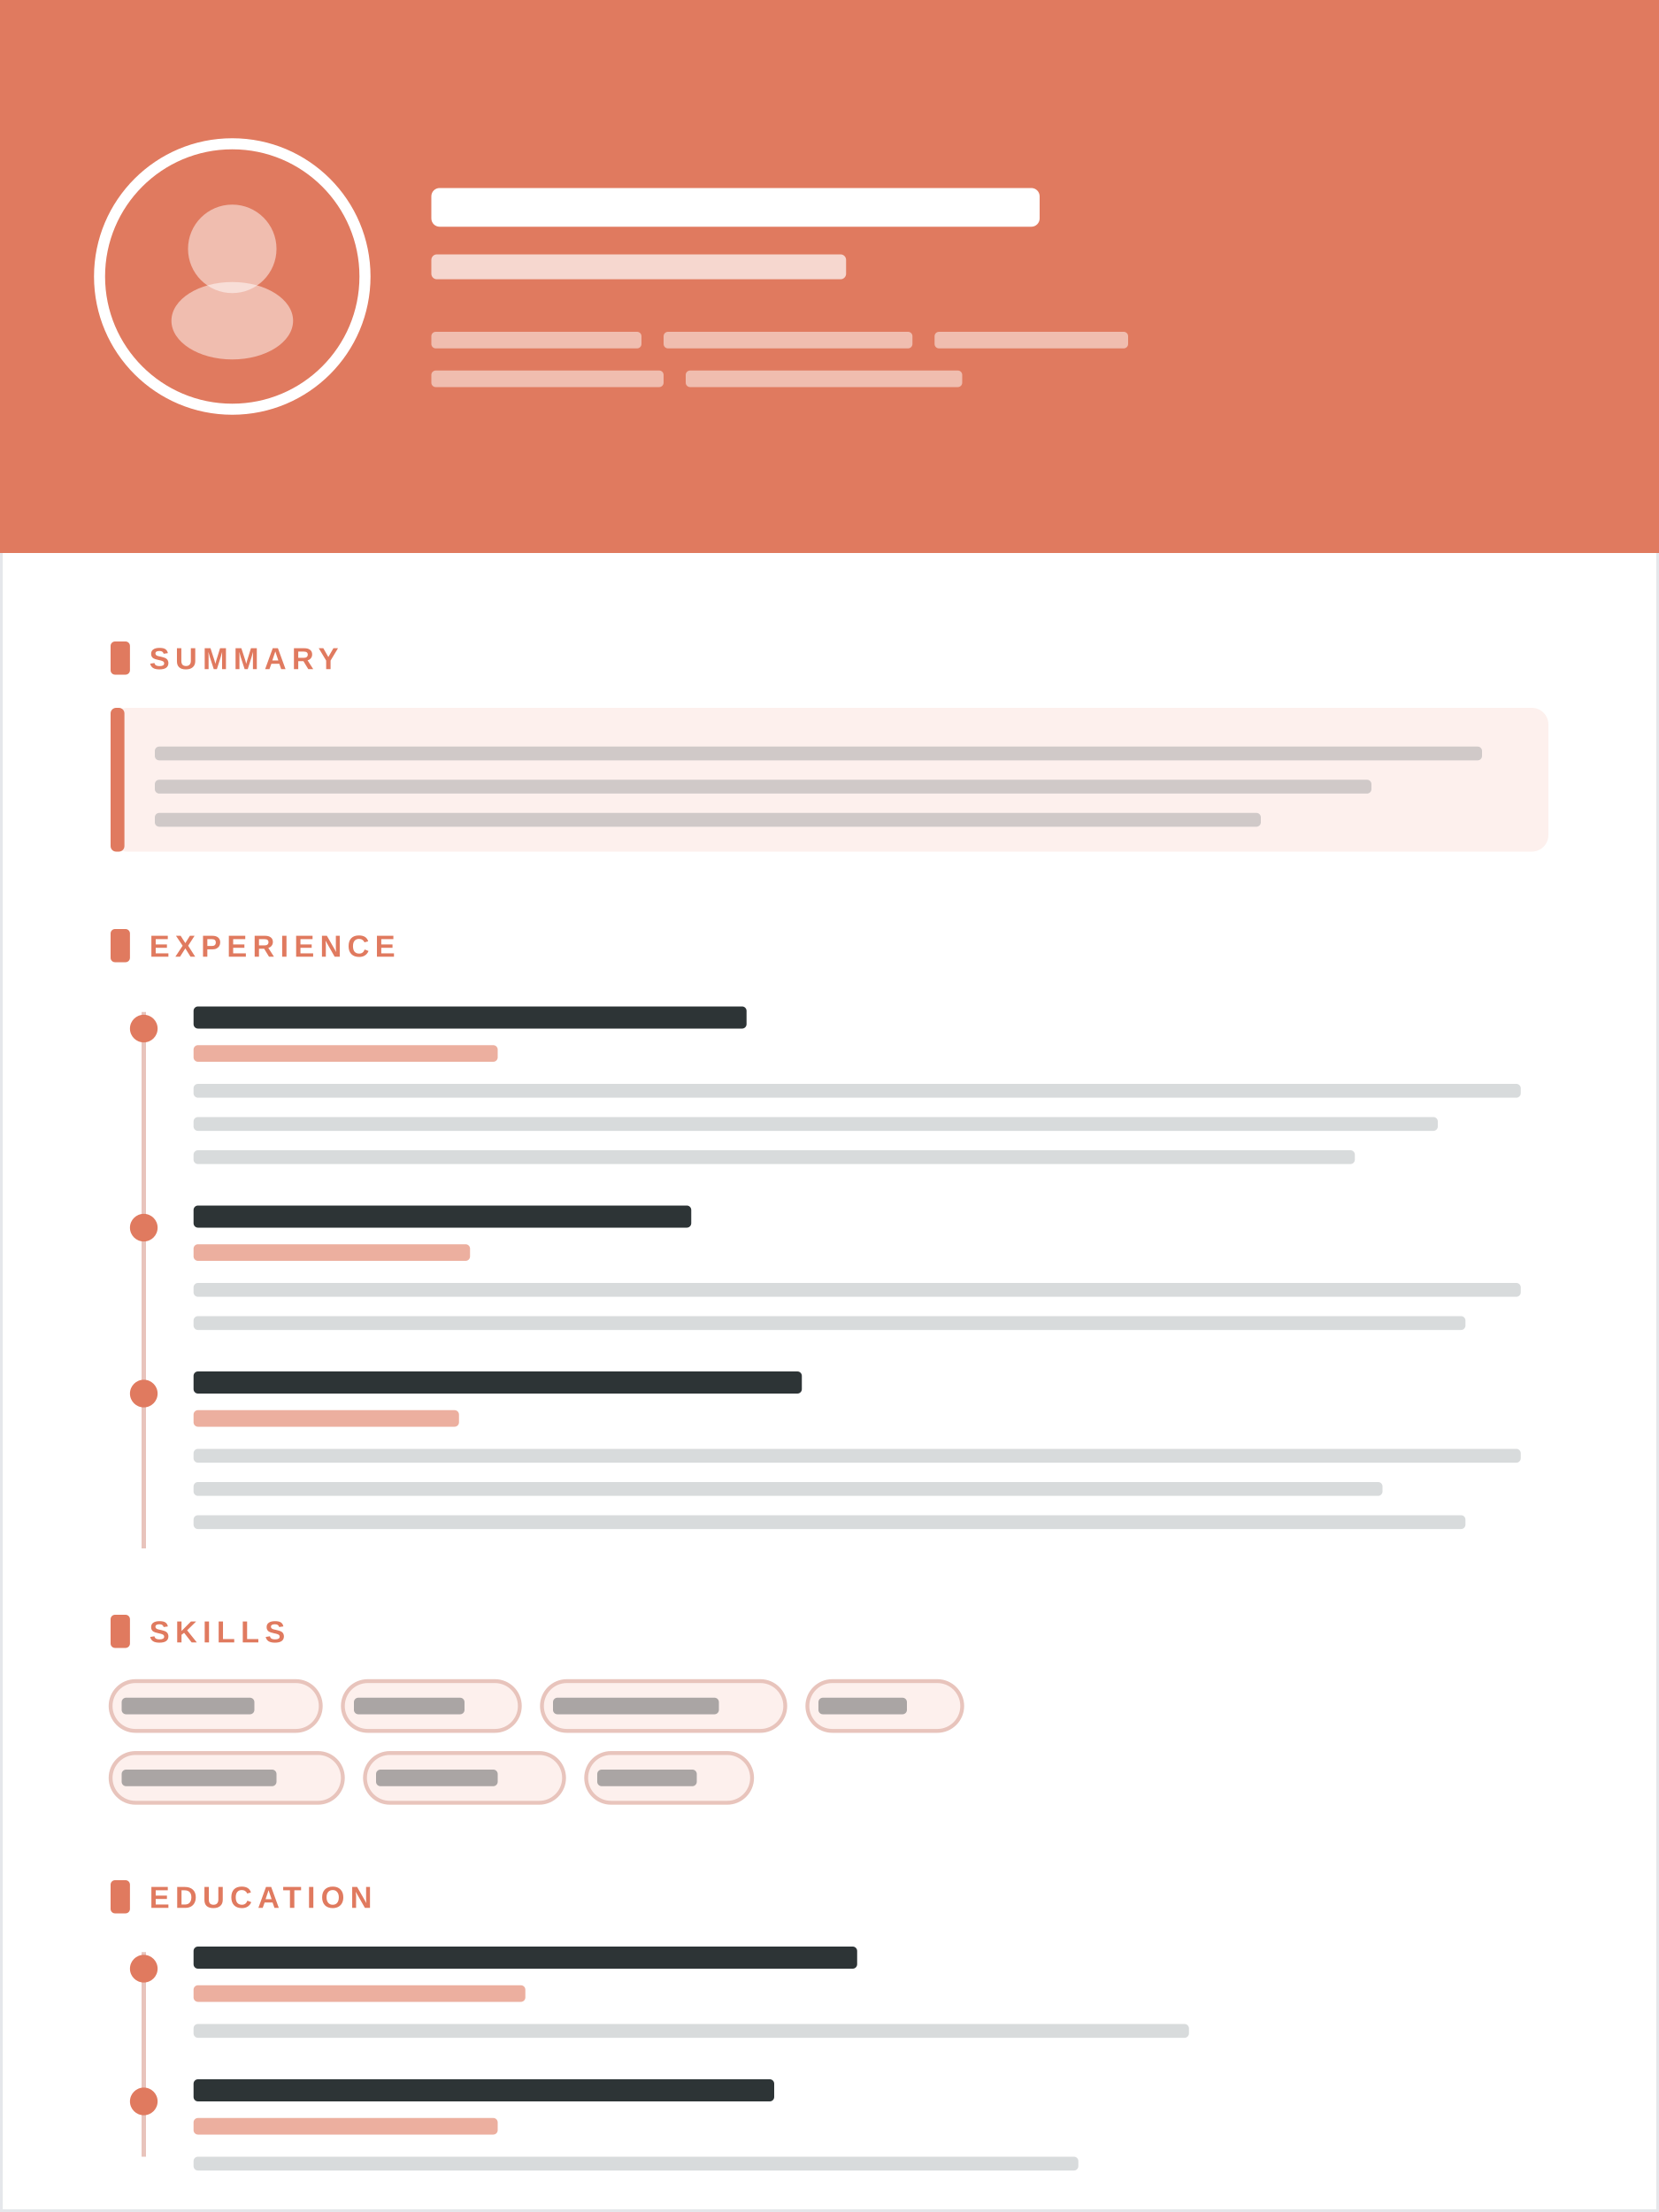
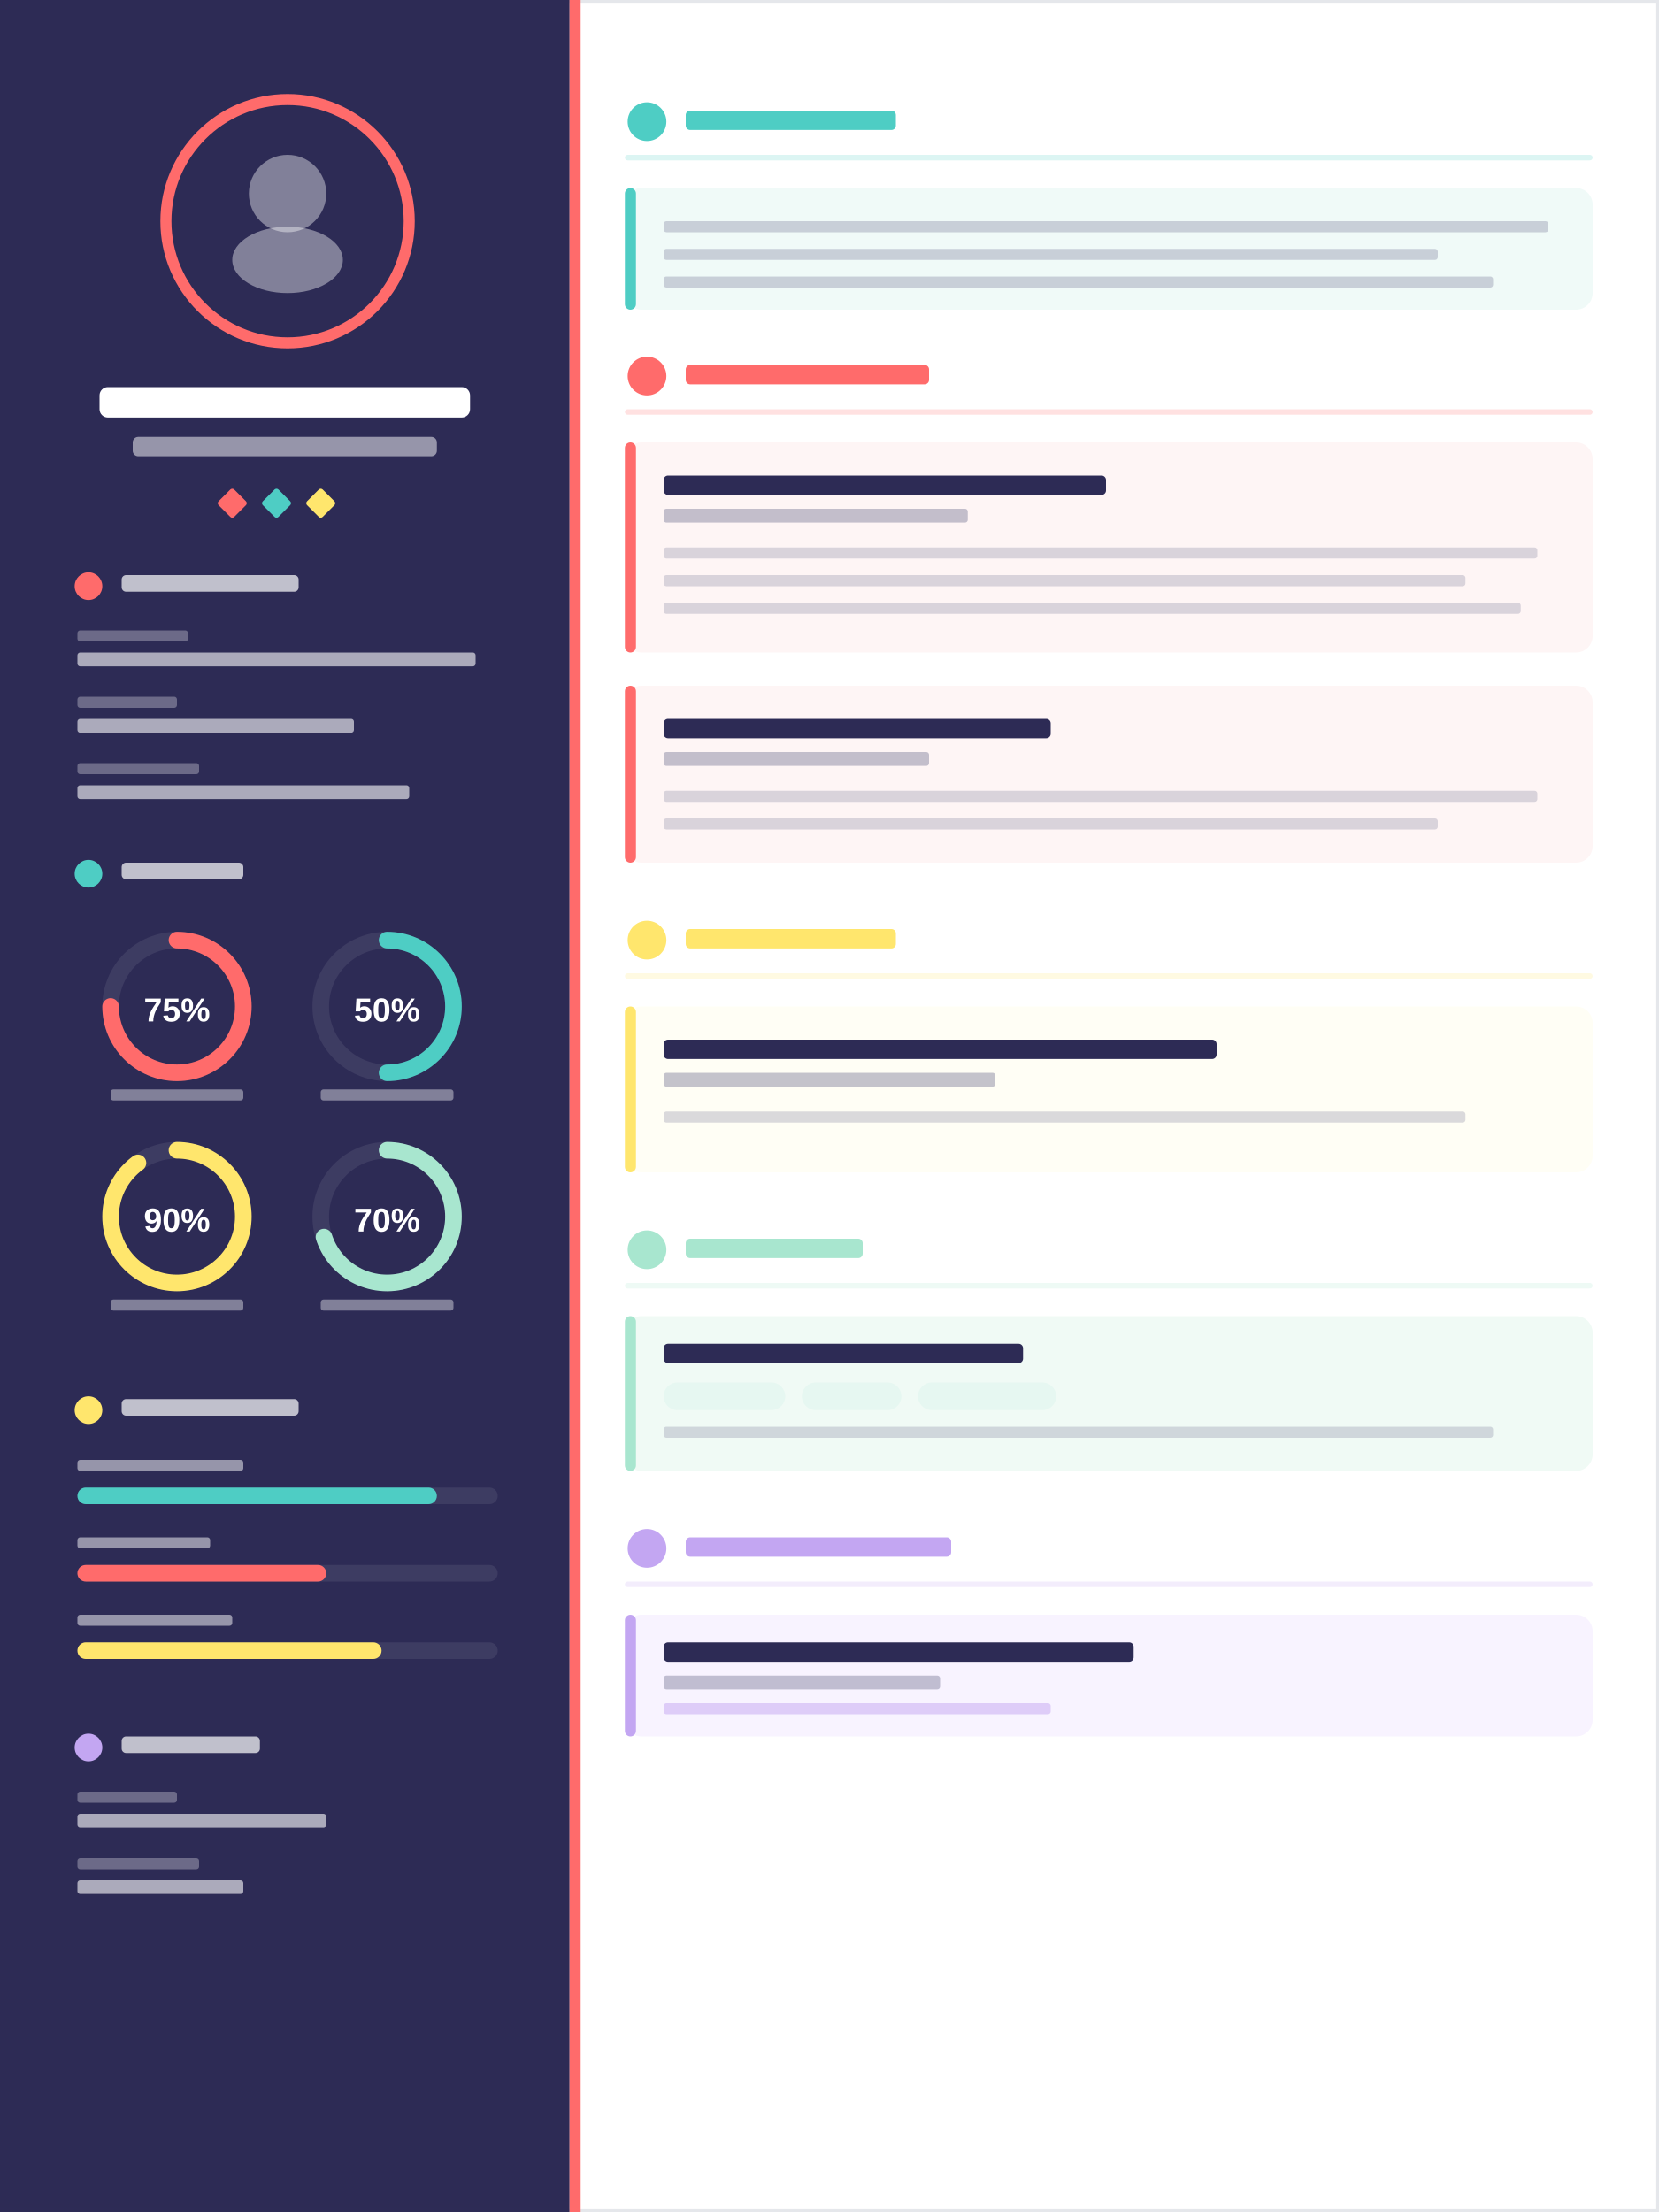
<svg xmlns="http://www.w3.org/2000/svg" viewBox="0 0 300 400" width="300" height="400">
  <rect width="300" height="400" fill="#ffffff" stroke="#e5e7eb" stroke-width="1" />
-   <rect x="0" y="0" width="300" height="100" fill="#e07a5f" />
-   <circle cx="42" cy="50" r="24" fill="none" stroke="white" stroke-width="2" />
-   <circle cx="42" cy="45" r="8" fill="rgba(255,255,255,0.5)" />
-   <ellipse cx="42" cy="58" rx="11" ry="7" fill="rgba(255,255,255,0.5)" />
-   <rect x="78" y="34" width="110" height="7" rx="1.5" fill="white" />
-   <rect x="78" y="46" width="75" height="4.5" rx="1" fill="rgba(255,255,255,0.7)" />
-   <rect x="78" y="60" width="38" height="3" rx="0.8" fill="rgba(255,255,255,0.5)" />
-   <rect x="120" y="60" width="45" height="3" rx="0.8" fill="rgba(255,255,255,0.5)" />
-   <rect x="169" y="60" width="35" height="3" rx="0.8" fill="rgba(255,255,255,0.5)" />
-   <rect x="78" y="67" width="42" height="3" rx="0.8" fill="rgba(255,255,255,0.5)" />
-   <rect x="124" y="67" width="50" height="3" rx="0.8" fill="rgba(255,255,255,0.5)" />
-   <rect x="20" y="116" width="3.5" height="6" rx="0.8" fill="#e07a5f" />
-   <text x="27" y="121" font-family="Arial, sans-serif" font-size="5.5" font-weight="bold" letter-spacing="1" fill="#e07a5f">SUMMARY</text>
-   <rect x="20" y="128" width="260" height="26" rx="3" fill="#fdf0ed" />
-   <rect x="20" y="128" width="2.5" height="26" rx="1" fill="#e07a5f" />
-   <rect x="28" y="135" width="240" height="2.5" rx="0.8" fill="#636e72" opacity="0.3" />
-   <rect x="28" y="141" width="220" height="2.5" rx="0.8" fill="#636e72" opacity="0.3" />
-   <rect x="28" y="147" width="200" height="2.5" rx="0.8" fill="#636e72" opacity="0.3" />
-   <rect x="20" y="168" width="3.5" height="6" rx="0.8" fill="#e07a5f" />
-   <text x="27" y="173" font-family="Arial, sans-serif" font-size="5.5" font-weight="bold" letter-spacing="1" fill="#e07a5f">EXPERIENCE</text>
-   <line x1="26" y1="183" x2="26" y2="280" stroke="#e8c4bc" stroke-width="0.8" />
-   <circle cx="26" cy="186" r="2.5" fill="#e07a5f" />
-   <rect x="35" y="182" width="100" height="4" rx="0.8" fill="#2d3436" />
-   <rect x="35" y="189" width="55" height="3" rx="0.8" fill="#e07a5f" opacity="0.6" />
-   <rect x="35" y="196" width="240" height="2.5" rx="0.8" fill="#636e72" opacity="0.25" />
-   <rect x="35" y="202" width="225" height="2.5" rx="0.8" fill="#636e72" opacity="0.25" />
-   <rect x="35" y="208" width="210" height="2.5" rx="0.8" fill="#636e72" opacity="0.25" />
-   <circle cx="26" cy="222" r="2.5" fill="#e07a5f" />
-   <rect x="35" y="218" width="90" height="4" rx="0.8" fill="#2d3436" />
-   <rect x="35" y="225" width="50" height="3" rx="0.8" fill="#e07a5f" opacity="0.6" />
-   <rect x="35" y="232" width="240" height="2.5" rx="0.8" fill="#636e72" opacity="0.25" />
-   <rect x="35" y="238" width="230" height="2.5" rx="0.8" fill="#636e72" opacity="0.25" />
-   <circle cx="26" cy="252" r="2.5" fill="#e07a5f" />
-   <rect x="35" y="248" width="110" height="4" rx="0.8" fill="#2d3436" />
-   <rect x="35" y="255" width="48" height="3" rx="0.8" fill="#e07a5f" opacity="0.6" />
-   <rect x="35" y="262" width="240" height="2.5" rx="0.8" fill="#636e72" opacity="0.25" />
-   <rect x="35" y="268" width="215" height="2.5" rx="0.8" fill="#636e72" opacity="0.25" />
-   <rect x="35" y="274" width="230" height="2.5" rx="0.8" fill="#636e72" opacity="0.25" />
-   <rect x="20" y="292" width="3.5" height="6" rx="0.8" fill="#e07a5f" />
-   <text x="27" y="297" font-family="Arial, sans-serif" font-size="5.5" font-weight="bold" letter-spacing="1" fill="#e07a5f">SKILLS</text>
-   <rect x="20" y="304" width="38" height="9" rx="4.5" fill="#fdf0ed" stroke="#e8c4bc" stroke-width="0.7" />
-   <rect x="22" y="307" width="24" height="3" rx="0.8" fill="#2d3436" opacity="0.4" />
-   <rect x="62" y="304" width="32" height="9" rx="4.5" fill="#fdf0ed" stroke="#e8c4bc" stroke-width="0.7" />
-   <rect x="64" y="307" width="20" height="3" rx="0.8" fill="#2d3436" opacity="0.4" />
-   <rect x="98" y="304" width="44" height="9" rx="4.5" fill="#fdf0ed" stroke="#e8c4bc" stroke-width="0.7" />
-   <rect x="100" y="307" width="30" height="3" rx="0.8" fill="#2d3436" opacity="0.4" />
-   <rect x="146" y="304" width="28" height="9" rx="4.5" fill="#fdf0ed" stroke="#e8c4bc" stroke-width="0.7" />
-   <rect x="148" y="307" width="16" height="3" rx="0.8" fill="#2d3436" opacity="0.4" />
-   <rect x="20" y="317" width="42" height="9" rx="4.5" fill="#fdf0ed" stroke="#e8c4bc" stroke-width="0.7" />
-   <rect x="22" y="320" width="28" height="3" rx="0.8" fill="#2d3436" opacity="0.4" />
-   <rect x="66" y="317" width="36" height="9" rx="4.5" fill="#fdf0ed" stroke="#e8c4bc" stroke-width="0.7" />
-   <rect x="68" y="320" width="22" height="3" rx="0.8" fill="#2d3436" opacity="0.4" />
-   <rect x="106" y="317" width="30" height="9" rx="4.5" fill="#fdf0ed" stroke="#e8c4bc" stroke-width="0.7" />
-   <rect x="108" y="320" width="18" height="3" rx="0.8" fill="#2d3436" opacity="0.4" />
-   <rect x="20" y="340" width="3.5" height="6" rx="0.8" fill="#e07a5f" />
-   <text x="27" y="345" font-family="Arial, sans-serif" font-size="5.5" font-weight="bold" letter-spacing="1" fill="#e07a5f">EDUCATION</text>
-   <line x1="26" y1="353" x2="26" y2="390" stroke="#e8c4bc" stroke-width="0.8" />
-   <circle cx="26" cy="356" r="2.5" fill="#e07a5f" />
-   <rect x="35" y="352" width="120" height="4" rx="0.8" fill="#2d3436" />
-   <rect x="35" y="359" width="60" height="3" rx="0.8" fill="#e07a5f" opacity="0.6" />
-   <rect x="35" y="366" width="180" height="2.5" rx="0.8" fill="#636e72" opacity="0.25" />
-   <circle cx="26" cy="380" r="2.5" fill="#e07a5f" />
-   <rect x="35" y="376" width="105" height="4" rx="0.8" fill="#2d3436" />
-   <rect x="35" y="383" width="55" height="3" rx="0.8" fill="#e07a5f" opacity="0.6" />
-   <rect x="35" y="390" width="160" height="2.5" rx="0.8" fill="#636e72" opacity="0.25" />
+   <rect x="0" y="0" width="103" height="400" fill="#2D2B55" />
+   <rect x="103" y="0" width="2" height="400" fill="#FF6B6B" />
+   <circle cx="52" cy="40" r="22" fill="none" stroke="#FF6B6B" stroke-width="2" />
+   <circle cx="52" cy="35" r="7" fill="rgba(255,255,255,0.4)" />
+   <ellipse cx="52" cy="47" rx="10" ry="6" fill="rgba(255,255,255,0.4)" />
+   <rect x="18" y="70" width="67" height="5.5" rx="1.5" fill="#ffffff" />
+   <rect x="24" y="79" width="55" height="3.5" rx="1" fill="rgba(255,255,255,0.5)" />
+   <rect x="40" y="89" width="4" height="4" rx="0.5" fill="#FF6B6B" transform="rotate(45 42 91)" />
+   <rect x="48" y="89" width="4" height="4" rx="0.5" fill="#4ECDC4" transform="rotate(45 50 91)" />
+   <rect x="56" y="89" width="4" height="4" rx="0.5" fill="#FFE66D" transform="rotate(45 58 91)" />
+   <circle cx="16" cy="106" r="2.5" fill="#FF6B6B" />
+   <rect x="22" y="104" width="32" height="3" rx="0.8" fill="rgba(255,255,255,0.7)" />
+   <rect x="14" y="114" width="20" height="2" rx="0.5" fill="rgba(255,255,255,0.3)" />
+   <rect x="14" y="118" width="72" height="2.5" rx="0.5" fill="rgba(255,255,255,0.6)" />
+   <rect x="14" y="126" width="18" height="2" rx="0.5" fill="rgba(255,255,255,0.3)" />
+   <rect x="14" y="130" width="50" height="2.5" rx="0.5" fill="rgba(255,255,255,0.6)" />
+   <rect x="14" y="138" width="22" height="2" rx="0.5" fill="rgba(255,255,255,0.3)" />
+   <rect x="14" y="142" width="60" height="2.5" rx="0.5" fill="rgba(255,255,255,0.6)" />
+   <circle cx="16" cy="158" r="2.5" fill="#4ECDC4" />
+   <rect x="22" y="156" width="22" height="3" rx="0.8" fill="rgba(255,255,255,0.7)" />
+   <circle cx="32" cy="182" r="12" fill="none" stroke="rgba(255,255,255,0.08)" stroke-width="3" />
+   <circle cx="32" cy="182" r="12" fill="none" stroke="#FF6B6B" stroke-width="3" stroke-linecap="round" stroke-dasharray="75.4" stroke-dashoffset="18.85" transform="rotate(-90 32 182)" />
+   <text x="32" y="183" text-anchor="middle" dominant-baseline="middle" fill="white" font-size="6" font-weight="bold" font-family="Arial">75%</text>
+   <rect x="20" y="197" width="24" height="2" rx="0.5" fill="rgba(255,255,255,0.4)" />
+   <circle cx="70" cy="182" r="12" fill="none" stroke="rgba(255,255,255,0.08)" stroke-width="3" />
+   <circle cx="70" cy="182" r="12" fill="none" stroke="#4ECDC4" stroke-width="3" stroke-linecap="round" stroke-dasharray="75.4" stroke-dashoffset="37.7" transform="rotate(-90 70 182)" />
+   <text x="70" y="183" text-anchor="middle" dominant-baseline="middle" fill="white" font-size="6" font-weight="bold" font-family="Arial">50%</text>
+   <rect x="58" y="197" width="24" height="2" rx="0.5" fill="rgba(255,255,255,0.4)" />
+   <circle cx="32" cy="220" r="12" fill="none" stroke="rgba(255,255,255,0.08)" stroke-width="3" />
+   <circle cx="32" cy="220" r="12" fill="none" stroke="#FFE66D" stroke-width="3" stroke-linecap="round" stroke-dasharray="75.4" stroke-dashoffset="7.54" transform="rotate(-90 32 220)" />
+   <text x="32" y="221" text-anchor="middle" dominant-baseline="middle" fill="white" font-size="6" font-weight="bold" font-family="Arial">90%</text>
+   <rect x="20" y="235" width="24" height="2" rx="0.5" fill="rgba(255,255,255,0.4)" />
+   <circle cx="70" cy="220" r="12" fill="none" stroke="rgba(255,255,255,0.08)" stroke-width="3" />
+   <circle cx="70" cy="220" r="12" fill="none" stroke="#A8E6CF" stroke-width="3" stroke-linecap="round" stroke-dasharray="75.4" stroke-dashoffset="22.62" transform="rotate(-90 70 220)" />
+   <text x="70" y="221" text-anchor="middle" dominant-baseline="middle" fill="white" font-size="6" font-weight="bold" font-family="Arial">70%</text>
+   <rect x="58" y="235" width="24" height="2" rx="0.5" fill="rgba(255,255,255,0.4)" />
+   <circle cx="16" cy="255" r="2.5" fill="#FFE66D" />
+   <rect x="22" y="253" width="32" height="3" rx="0.8" fill="rgba(255,255,255,0.7)" />
+   <rect x="14" y="264" width="30" height="2" rx="0.5" fill="rgba(255,255,255,0.5)" />
+   <rect x="14" y="269" width="76" height="3" rx="1.5" fill="rgba(255,255,255,0.08)" />
+   <rect x="14" y="269" width="65" height="3" rx="1.5" fill="#4ECDC4" />
+   <rect x="14" y="278" width="24" height="2" rx="0.5" fill="rgba(255,255,255,0.5)" />
+   <rect x="14" y="283" width="76" height="3" rx="1.5" fill="rgba(255,255,255,0.08)" />
+   <rect x="14" y="283" width="45" height="3" rx="1.5" fill="#FF6B6B" />
+   <rect x="14" y="292" width="28" height="2" rx="0.5" fill="rgba(255,255,255,0.5)" />
+   <rect x="14" y="297" width="76" height="3" rx="1.5" fill="rgba(255,255,255,0.08)" />
+   <rect x="14" y="297" width="55" height="3" rx="1.5" fill="#FFE66D" />
+   <circle cx="16" cy="316" r="2.5" fill="#C3A6F2" />
+   <rect x="22" y="314" width="25" height="3" rx="0.8" fill="rgba(255,255,255,0.7)" />
+   <rect x="14" y="324" width="18" height="2" rx="0.5" fill="rgba(255,255,255,0.3)" />
+   <rect x="14" y="328" width="45" height="2.5" rx="0.5" fill="rgba(255,255,255,0.6)" />
+   <rect x="14" y="336" width="22" height="2" rx="0.5" fill="rgba(255,255,255,0.3)" />
+   <rect x="14" y="340" width="30" height="2.5" rx="0.5" fill="rgba(255,255,255,0.6)" />
+   <circle cx="117" cy="22" r="3.5" fill="#4ECDC4" />
+   <rect x="124" y="20" width="38" height="3.5" rx="0.8" fill="#4ECDC4" />
+   <rect x="113" y="28" width="175" height="1" rx="0.5" fill="#4ECDC4" opacity="0.2" />
+   <rect x="113" y="34" width="175" height="22" rx="3" fill="#f0faf8" />
+   <rect x="113" y="34" width="2" height="22" rx="1" fill="#4ECDC4" />
+   <rect x="120" y="40" width="160" height="2" rx="0.5" fill="#6B6B8D" opacity="0.3" />
+   <rect x="120" y="45" width="140" height="2" rx="0.5" fill="#6B6B8D" opacity="0.3" />
+   <rect x="120" y="50" width="150" height="2" rx="0.5" fill="#6B6B8D" opacity="0.3" />
+   <circle cx="117" cy="68" r="3.5" fill="#FF6B6B" />
+   <rect x="124" y="66" width="44" height="3.5" rx="0.8" fill="#FF6B6B" />
+   <rect x="113" y="74" width="175" height="1" rx="0.5" fill="#FF6B6B" opacity="0.2" />
+   <rect x="113" y="80" width="175" height="38" rx="3" fill="#fef5f5" />
+   <rect x="113" y="80" width="2" height="38" rx="1" fill="#FF6B6B" />
+   <rect x="120" y="86" width="80" height="3.5" rx="0.8" fill="#2D2B55" />
+   <rect x="120" y="92" width="55" height="2.5" rx="0.5" fill="#6B6B8D" opacity="0.4" />
+   <rect x="120" y="99" width="158" height="2" rx="0.5" fill="#6B6B8D" opacity="0.25" />
+   <rect x="120" y="104" width="145" height="2" rx="0.5" fill="#6B6B8D" opacity="0.25" />
+   <rect x="120" y="109" width="155" height="2" rx="0.5" fill="#6B6B8D" opacity="0.25" />
+   <rect x="113" y="124" width="175" height="32" rx="3" fill="#fef5f5" />
+   <rect x="113" y="124" width="2" height="32" rx="1" fill="#FF6B6B" />
+   <rect x="120" y="130" width="70" height="3.5" rx="0.8" fill="#2D2B55" />
+   <rect x="120" y="136" width="48" height="2.5" rx="0.5" fill="#6B6B8D" opacity="0.4" />
+   <rect x="120" y="143" width="158" height="2" rx="0.5" fill="#6B6B8D" opacity="0.25" />
+   <rect x="120" y="148" width="140" height="2" rx="0.5" fill="#6B6B8D" opacity="0.25" />
+   <circle cx="117" cy="170" r="3.5" fill="#FFE66D" />
+   <rect x="124" y="168" width="38" height="3.5" rx="0.8" fill="#FFE66D" />
+   <rect x="113" y="176" width="175" height="1" rx="0.5" fill="#FFE66D" opacity="0.2" />
+   <rect x="113" y="182" width="175" height="30" rx="3" fill="#fffef5" />
+   <rect x="113" y="182" width="2" height="30" rx="1" fill="#FFE66D" />
+   <rect x="120" y="188" width="100" height="3.5" rx="0.8" fill="#2D2B55" />
+   <rect x="120" y="194" width="60" height="2.5" rx="0.5" fill="#6B6B8D" opacity="0.4" />
+   <rect x="120" y="201" width="145" height="2" rx="0.5" fill="#6B6B8D" opacity="0.25" />
+   <circle cx="117" cy="226" r="3.5" fill="#A8E6CF" />
+   <rect x="124" y="224" width="32" height="3.5" rx="0.8" fill="#A8E6CF" />
+   <rect x="113" y="232" width="175" height="1" rx="0.5" fill="#A8E6CF" opacity="0.2" />
+   <rect x="113" y="238" width="175" height="28" rx="3" fill="#f0faf5" />
+   <rect x="113" y="238" width="2" height="28" rx="1" fill="#A8E6CF" />
+   <rect x="120" y="243" width="65" height="3.5" rx="0.8" fill="#2D2B55" />
+   <rect x="120" y="250" width="22" height="5" rx="2.5" fill="#e6f7f1" />
+   <rect x="145" y="250" width="18" height="5" rx="2.5" fill="#e6f7f1" />
+   <rect x="166" y="250" width="25" height="5" rx="2.5" fill="#e6f7f1" />
+   <rect x="120" y="258" width="150" height="2" rx="0.5" fill="#6B6B8D" opacity="0.25" />
+   <circle cx="117" cy="280" r="3.5" fill="#C3A6F2" />
+   <rect x="124" y="278" width="48" height="3.5" rx="0.8" fill="#C3A6F2" />
+   <rect x="113" y="286" width="175" height="1" rx="0.5" fill="#C3A6F2" opacity="0.2" />
+   <rect x="113" y="292" width="175" height="22" rx="3" fill="#f8f3ff" />
+   <rect x="113" y="292" width="2" height="22" rx="1" fill="#C3A6F2" />
+   <rect x="120" y="297" width="85" height="3.5" rx="0.8" fill="#2D2B55" />
+   <rect x="120" y="303" width="50" height="2.5" rx="0.5" fill="#6B6B8D" opacity="0.4" />
+   <rect x="120" y="308" width="70" height="2" rx="0.5" fill="#C3A6F2" opacity="0.5" />
</svg>
